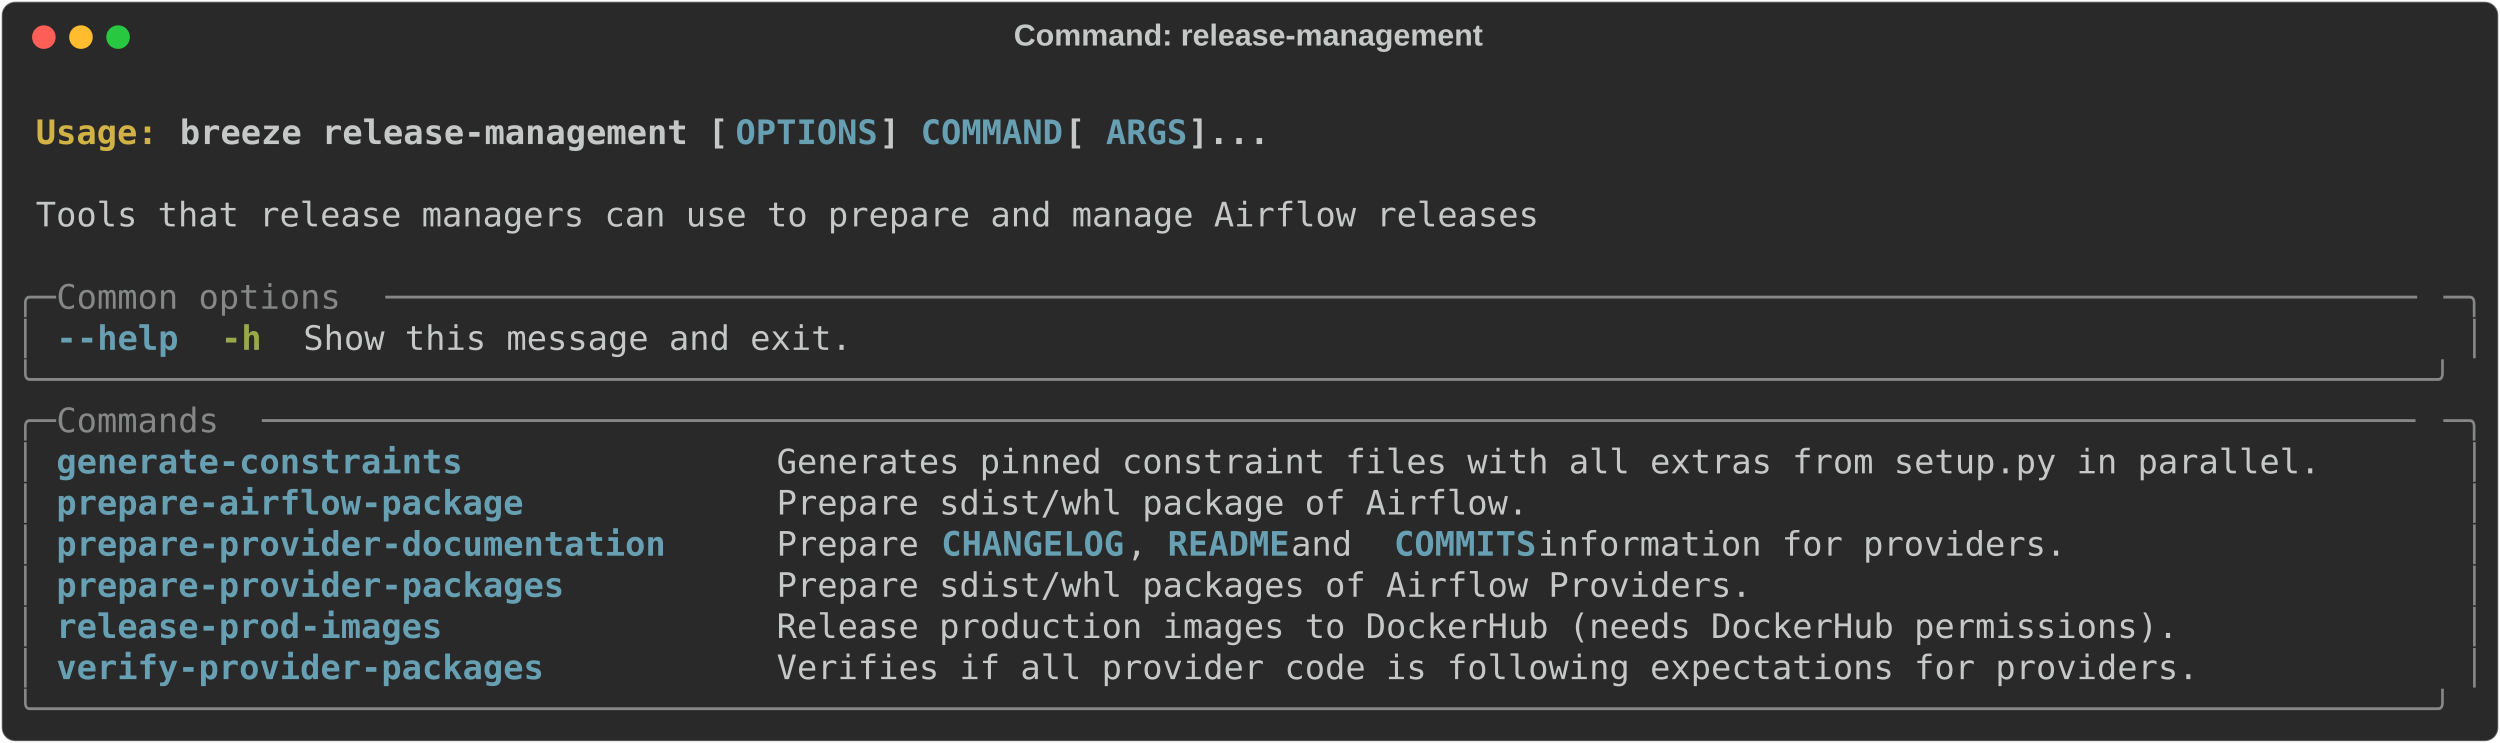
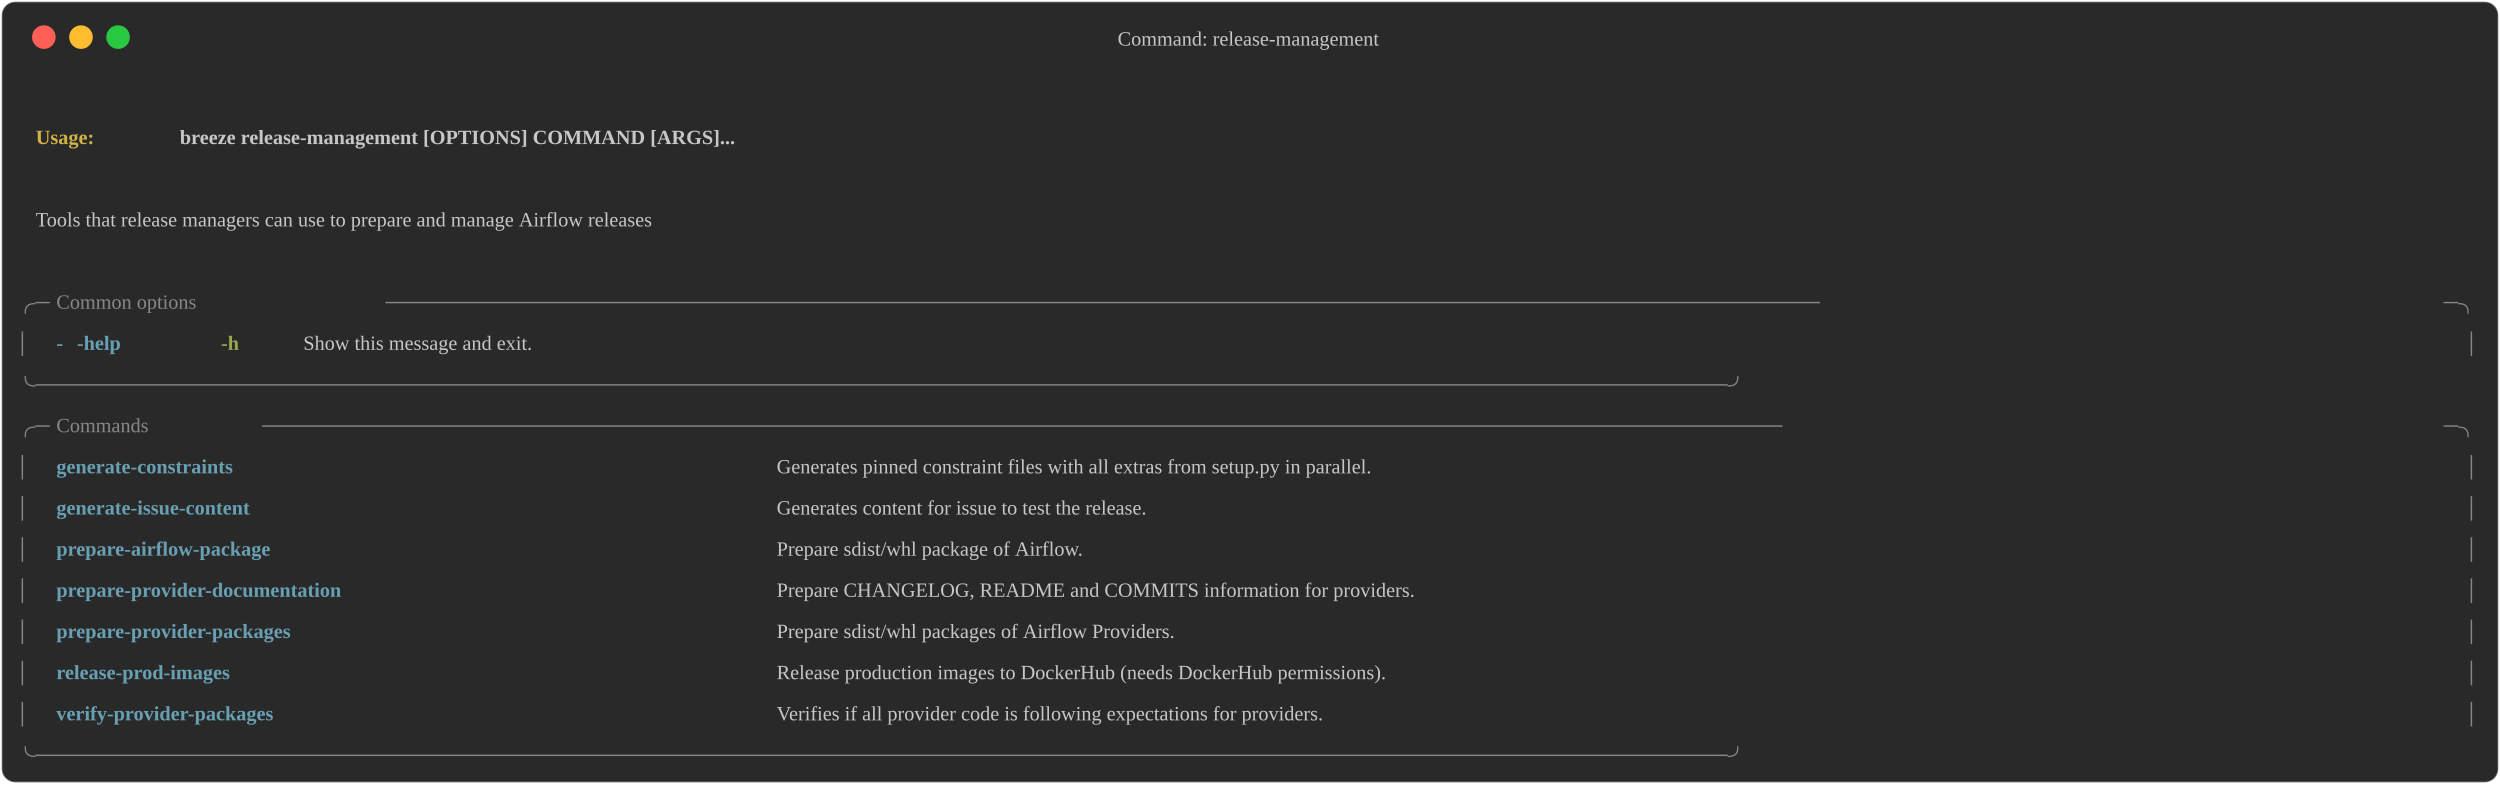
- <svg xmlns="http://www.w3.org/2000/svg" class="rich-terminal" viewBox="0 0 1482 440.4">
+ <svg xmlns="http://www.w3.org/2000/svg" class="rich-terminal" viewBox="0 0 1482 464.8">
  <style>

    @font-face {
        font-family: "Fira Code";
        src: local("FiraCode-Regular"),
                url("https://cdnjs.cloudflare.com/ajax/libs/firacode/6.2.0/woff2/FiraCode-Regular.woff2") format("woff2"),
                url("https://cdnjs.cloudflare.com/ajax/libs/firacode/6.2.0/woff/FiraCode-Regular.woff") format("woff");
        font-style: normal;
        font-weight: 400;
    }
    @font-face {
        font-family: "Fira Code";
        src: local("FiraCode-Bold"),
                url("https://cdnjs.cloudflare.com/ajax/libs/firacode/6.2.0/woff2/FiraCode-Bold.woff2") format("woff2"),
                url("https://cdnjs.cloudflare.com/ajax/libs/firacode/6.2.0/woff/FiraCode-Bold.woff") format("woff");
        font-style: bold;
        font-weight: 700;
    }

    .terminal-1770299259-matrix {
        font-family: Fira Code, monospace;
        font-size: 20px;
        line-height: 24.4px;
        font-variant-east-asian: full-width;
    }

    .terminal-1770299259-title {
        font-size: 18px;
        font-weight: bold;
        font-family: arial;
    }

-     .terminal-1770299259-r1 { fill: #c5c8c6;font-weight: bold }
- .terminal-1770299259-r2 { fill: #c5c8c6 }
- .terminal-1770299259-r3 { fill: #d0b344;font-weight: bold }
- .terminal-1770299259-r4 { fill: #68a0b3;font-weight: bold }
- .terminal-1770299259-r5 { fill: #868887 }
- .terminal-1770299259-r6 { fill: #98a84b;font-weight: bold }
+     .breeze-release-management-r1 { fill: #c5c8c6;font-weight: bold }
+ .breeze-release-management-r2 { fill: #c5c8c6 }
+ .breeze-release-management-r3 { fill: #d0b344;font-weight: bold }
+ .breeze-release-management-r4 { fill: #868887 }
+ .breeze-release-management-r5 { fill: #68a0b3;font-weight: bold }
+ .breeze-release-management-r6 { fill: #98a84b;font-weight: bold }
    </style>
  <defs>
-     <clipPath id="terminal-1770299259-clip-terminal">
-       <rect x="0" y="0" width="1463.0" height="389.4" />
+     <clipPath id="breeze-release-management-clip-terminal">
+       <rect x="0" y="0" width="1463.0" height="413.8" />
    </clipPath>
    <clipPath id="terminal-1770299259-line-0">
      <rect x="0" y="1.5" width="1464" height="24.65" />
    </clipPath>
    <clipPath id="terminal-1770299259-line-1">
      <rect x="0" y="25.9" width="1464" height="24.65" />
    </clipPath>
    <clipPath id="terminal-1770299259-line-2">
      <rect x="0" y="50.3" width="1464" height="24.65" />
    </clipPath>
    <clipPath id="terminal-1770299259-line-3">
      <rect x="0" y="74.7" width="1464" height="24.65" />
    </clipPath>
    <clipPath id="terminal-1770299259-line-4">
      <rect x="0" y="99.1" width="1464" height="24.65" />
    </clipPath>
    <clipPath id="terminal-1770299259-line-5">
      <rect x="0" y="123.5" width="1464" height="24.65" />
    </clipPath>
    <clipPath id="terminal-1770299259-line-6">
      <rect x="0" y="147.9" width="1464" height="24.65" />
    </clipPath>
    <clipPath id="terminal-1770299259-line-7">
      <rect x="0" y="172.3" width="1464" height="24.65" />
    </clipPath>
    <clipPath id="terminal-1770299259-line-8">
      <rect x="0" y="196.7" width="1464" height="24.65" />
    </clipPath>
    <clipPath id="terminal-1770299259-line-9">
      <rect x="0" y="221.1" width="1464" height="24.65" />
    </clipPath>
    <clipPath id="terminal-1770299259-line-10">
      <rect x="0" y="245.5" width="1464" height="24.65" />
    </clipPath>
    <clipPath id="terminal-1770299259-line-11">
      <rect x="0" y="269.9" width="1464" height="24.65" />
    </clipPath>
    <clipPath id="terminal-1770299259-line-12">
      <rect x="0" y="294.3" width="1464" height="24.65" />
    </clipPath>
    <clipPath id="terminal-1770299259-line-13">
      <rect x="0" y="318.7" width="1464" height="24.65" />
    </clipPath>
    <clipPath id="terminal-1770299259-line-14">
      <rect x="0" y="343.1" width="1464" height="24.65" />
    </clipPath>
+     <clipPath id="breeze-release-management-line-15">
+       <rect x="0" y="367.5" width="1464" height="24.65" />
+     </clipPath>
  </defs>
-   <rect fill="#292929" stroke="rgba(255,255,255,0.35)" stroke-width="1" x="1" y="1" width="1480" height="438.4" rx="8" />
-   <text class="terminal-1770299259-title" fill="#c5c8c6" text-anchor="middle" x="740" y="27">Command: release-management</text>
+   <rect fill="#292929" stroke="rgba(255,255,255,0.35)" stroke-width="1" x="1" y="1" width="1480" height="462.8" rx="8" />
+   <text class="breeze-release-management-title" fill="#c5c8c6" text-anchor="middle" x="740" y="27">Command: release-management</text>
  <g transform="translate(26,22)">
    <circle cx="0" cy="0" r="7" fill="#ff5f57" />
    <circle cx="22" cy="0" r="7" fill="#febc2e" />
    <circle cx="44" cy="0" r="7" fill="#28c840" />
  </g>
  <g transform="translate(9, 41)" clip-path="url(#terminal-1770299259-clip-terminal)">
-     <g class="terminal-1770299259-matrix">
-       <text class="terminal-1770299259-r2" x="1464" y="20" textLength="12.2" clip-path="url(#terminal-1770299259-line-0)">
+     <g class="breeze-release-management-matrix">
+       <text class="breeze-release-management-r2" x="1464" y="20" textLength="12.2" clip-path="url(#breeze-release-management-line-0)">
</text>
-       <text class="terminal-1770299259-r3" x="12.2" y="44.4" textLength="85.4" clip-path="url(#terminal-1770299259-line-1)">Usage: </text>
-       <text class="terminal-1770299259-r1" x="97.6" y="44.4" textLength="329.4" clip-path="url(#terminal-1770299259-line-1)">breeze release-management [</text>
-       <text class="terminal-1770299259-r4" x="427" y="44.4" textLength="85.4" clip-path="url(#terminal-1770299259-line-1)">OPTIONS</text>
-       <text class="terminal-1770299259-r1" x="512.4" y="44.4" textLength="24.4" clip-path="url(#terminal-1770299259-line-1)">] </text>
-       <text class="terminal-1770299259-r4" x="536.8" y="44.4" textLength="85.4" clip-path="url(#terminal-1770299259-line-1)">COMMAND</text>
-       <text class="terminal-1770299259-r1" x="622.2" y="44.4" textLength="24.4" clip-path="url(#terminal-1770299259-line-1)"> [</text>
-       <text class="terminal-1770299259-r4" x="646.6" y="44.4" textLength="48.8" clip-path="url(#terminal-1770299259-line-1)">ARGS</text>
-       <text class="terminal-1770299259-r1" x="695.4" y="44.4" textLength="48.8" clip-path="url(#terminal-1770299259-line-1)">]...</text>
-       <text class="terminal-1770299259-r2" x="1464" y="44.4" textLength="12.2" clip-path="url(#terminal-1770299259-line-1)">
+       <text class="breeze-release-management-r3" x="12.2" y="44.4" textLength="85.4" clip-path="url(#breeze-release-management-line-1)">Usage: </text>
+       <text class="breeze-release-management-r1" x="97.6" y="44.4" textLength="646.6" clip-path="url(#breeze-release-management-line-1)">breeze release-management [OPTIONS] COMMAND [ARGS]...</text>
+       <text class="breeze-release-management-r2" x="1464" y="44.4" textLength="12.2" clip-path="url(#breeze-release-management-line-1)">
</text>
-       <text class="terminal-1770299259-r2" x="1464" y="68.8" textLength="12.2" clip-path="url(#terminal-1770299259-line-2)">
+       <text class="breeze-release-management-r2" x="1464" y="68.8" textLength="12.2" clip-path="url(#breeze-release-management-line-2)">
</text>
-       <text class="terminal-1770299259-r2" x="12.2" y="93.2" textLength="902.8" clip-path="url(#terminal-1770299259-line-3)">Tools that release managers can use to prepare and manage Airflow releases</text>
-       <text class="terminal-1770299259-r2" x="1464" y="93.2" textLength="12.2" clip-path="url(#terminal-1770299259-line-3)">
+       <text class="breeze-release-management-r2" x="12.2" y="93.2" textLength="902.8" clip-path="url(#breeze-release-management-line-3)">Tools that release managers can use to prepare and manage Airflow releases</text>
+       <text class="breeze-release-management-r2" x="1464" y="93.2" textLength="12.2" clip-path="url(#breeze-release-management-line-3)">
</text>
-       <text class="terminal-1770299259-r2" x="1464" y="117.6" textLength="12.2" clip-path="url(#terminal-1770299259-line-4)">
+       <text class="breeze-release-management-r2" x="1464" y="117.6" textLength="12.2" clip-path="url(#breeze-release-management-line-4)">
</text>
-       <text class="terminal-1770299259-r5" x="0" y="142" textLength="24.4" clip-path="url(#terminal-1770299259-line-5)">╭─</text>
-       <text class="terminal-1770299259-r5" x="24.4" y="142" textLength="195.2" clip-path="url(#terminal-1770299259-line-5)"> Common options </text>
-       <text class="terminal-1770299259-r5" x="219.6" y="142" textLength="1220" clip-path="url(#terminal-1770299259-line-5)">────────────────────────────────────────────────────────────────────────────────────────────────────</text>
-       <text class="terminal-1770299259-r5" x="1439.6" y="142" textLength="24.4" clip-path="url(#terminal-1770299259-line-5)">─╮</text>
-       <text class="terminal-1770299259-r2" x="1464" y="142" textLength="12.2" clip-path="url(#terminal-1770299259-line-5)">
+       <text class="breeze-release-management-r4" x="0" y="142" textLength="24.4" clip-path="url(#breeze-release-management-line-5)">╭─</text>
+       <text class="breeze-release-management-r4" x="24.4" y="142" textLength="195.2" clip-path="url(#breeze-release-management-line-5)"> Common options </text>
+       <text class="breeze-release-management-r4" x="219.6" y="142" textLength="1220" clip-path="url(#breeze-release-management-line-5)">────────────────────────────────────────────────────────────────────────────────────────────────────</text>
+       <text class="breeze-release-management-r4" x="1439.6" y="142" textLength="24.4" clip-path="url(#breeze-release-management-line-5)">─╮</text>
+       <text class="breeze-release-management-r2" x="1464" y="142" textLength="12.2" clip-path="url(#breeze-release-management-line-5)">
</text>
-       <text class="terminal-1770299259-r5" x="0" y="166.4" textLength="12.2" clip-path="url(#terminal-1770299259-line-6)">│</text>
-       <text class="terminal-1770299259-r4" x="24.4" y="166.4" textLength="12.2" clip-path="url(#terminal-1770299259-line-6)">-</text>
-       <text class="terminal-1770299259-r4" x="36.6" y="166.4" textLength="61" clip-path="url(#terminal-1770299259-line-6)">-help</text>
-       <text class="terminal-1770299259-r6" x="122" y="166.4" textLength="24.4" clip-path="url(#terminal-1770299259-line-6)">-h</text>
-       <text class="terminal-1770299259-r2" x="170.8" y="166.4" textLength="329.4" clip-path="url(#terminal-1770299259-line-6)">Show this message and exit.</text>
-       <text class="terminal-1770299259-r5" x="1451.8" y="166.4" textLength="12.2" clip-path="url(#terminal-1770299259-line-6)">│</text>
-       <text class="terminal-1770299259-r2" x="1464" y="166.4" textLength="12.2" clip-path="url(#terminal-1770299259-line-6)">
+       <text class="breeze-release-management-r4" x="0" y="166.4" textLength="12.2" clip-path="url(#breeze-release-management-line-6)">│</text>
+       <text class="breeze-release-management-r5" x="24.4" y="166.4" textLength="12.2" clip-path="url(#breeze-release-management-line-6)">-</text>
+       <text class="breeze-release-management-r5" x="36.6" y="166.4" textLength="61" clip-path="url(#breeze-release-management-line-6)">-help</text>
+       <text class="breeze-release-management-r6" x="122" y="166.4" textLength="24.4" clip-path="url(#breeze-release-management-line-6)">-h</text>
+       <text class="breeze-release-management-r2" x="170.8" y="166.4" textLength="329.4" clip-path="url(#breeze-release-management-line-6)">Show this message and exit.</text>
+       <text class="breeze-release-management-r4" x="1451.8" y="166.4" textLength="12.2" clip-path="url(#breeze-release-management-line-6)">│</text>
+       <text class="breeze-release-management-r2" x="1464" y="166.4" textLength="12.2" clip-path="url(#breeze-release-management-line-6)">
</text>
-       <text class="terminal-1770299259-r5" x="0" y="190.8" textLength="1464" clip-path="url(#terminal-1770299259-line-7)">╰──────────────────────────────────────────────────────────────────────────────────────────────────────────────────────╯</text>
-       <text class="terminal-1770299259-r2" x="1464" y="190.8" textLength="12.2" clip-path="url(#terminal-1770299259-line-7)">
+       <text class="breeze-release-management-r4" x="0" y="190.8" textLength="1464" clip-path="url(#breeze-release-management-line-7)">╰──────────────────────────────────────────────────────────────────────────────────────────────────────────────────────╯</text>
+       <text class="breeze-release-management-r2" x="1464" y="190.8" textLength="12.2" clip-path="url(#breeze-release-management-line-7)">
</text>
-       <text class="terminal-1770299259-r5" x="0" y="215.2" textLength="24.4" clip-path="url(#terminal-1770299259-line-8)">╭─</text>
-       <text class="terminal-1770299259-r5" x="24.4" y="215.2" textLength="122" clip-path="url(#terminal-1770299259-line-8)"> Commands </text>
-       <text class="terminal-1770299259-r5" x="146.4" y="215.2" textLength="1293.2" clip-path="url(#terminal-1770299259-line-8)">──────────────────────────────────────────────────────────────────────────────────────────────────────────</text>
-       <text class="terminal-1770299259-r5" x="1439.6" y="215.2" textLength="24.4" clip-path="url(#terminal-1770299259-line-8)">─╮</text>
-       <text class="terminal-1770299259-r2" x="1464" y="215.2" textLength="12.2" clip-path="url(#terminal-1770299259-line-8)">
+       <text class="breeze-release-management-r4" x="0" y="215.2" textLength="24.4" clip-path="url(#breeze-release-management-line-8)">╭─</text>
+       <text class="breeze-release-management-r4" x="24.4" y="215.2" textLength="122" clip-path="url(#breeze-release-management-line-8)"> Commands </text>
+       <text class="breeze-release-management-r4" x="146.4" y="215.2" textLength="1293.2" clip-path="url(#breeze-release-management-line-8)">──────────────────────────────────────────────────────────────────────────────────────────────────────────</text>
+       <text class="breeze-release-management-r4" x="1439.6" y="215.2" textLength="24.4" clip-path="url(#breeze-release-management-line-8)">─╮</text>
+       <text class="breeze-release-management-r2" x="1464" y="215.2" textLength="12.2" clip-path="url(#breeze-release-management-line-8)">
</text>
-       <text class="terminal-1770299259-r5" x="0" y="239.6" textLength="12.2" clip-path="url(#terminal-1770299259-line-9)">│</text>
-       <text class="terminal-1770299259-r4" x="24.4" y="239.6" textLength="402.6" clip-path="url(#terminal-1770299259-line-9)">generate-constraints             </text>
-       <text class="terminal-1770299259-r2" x="451.4" y="239.6" textLength="988.2" clip-path="url(#terminal-1770299259-line-9)">Generates pinned constraint files with all extras from setup.py in parallel.     </text>
-       <text class="terminal-1770299259-r5" x="1451.8" y="239.6" textLength="12.2" clip-path="url(#terminal-1770299259-line-9)">│</text>
-       <text class="terminal-1770299259-r2" x="1464" y="239.6" textLength="12.2" clip-path="url(#terminal-1770299259-line-9)">
+       <text class="breeze-release-management-r4" x="0" y="239.6" textLength="12.2" clip-path="url(#breeze-release-management-line-9)">│</text>
+       <text class="breeze-release-management-r5" x="24.4" y="239.6" textLength="402.6" clip-path="url(#breeze-release-management-line-9)">generate-constraints             </text>
+       <text class="breeze-release-management-r2" x="451.4" y="239.6" textLength="988.2" clip-path="url(#breeze-release-management-line-9)">Generates pinned constraint files with all extras from setup.py in parallel.     </text>
+       <text class="breeze-release-management-r4" x="1451.8" y="239.6" textLength="12.2" clip-path="url(#breeze-release-management-line-9)">│</text>
+       <text class="breeze-release-management-r2" x="1464" y="239.6" textLength="12.2" clip-path="url(#breeze-release-management-line-9)">
</text>
-       <text class="terminal-1770299259-r5" x="0" y="264" textLength="12.2" clip-path="url(#terminal-1770299259-line-10)">│</text>
-       <text class="terminal-1770299259-r4" x="24.4" y="264" textLength="402.6" clip-path="url(#terminal-1770299259-line-10)">prepare-airflow-package          </text>
-       <text class="terminal-1770299259-r2" x="451.4" y="264" textLength="988.2" clip-path="url(#terminal-1770299259-line-10)">Prepare sdist/whl package of Airflow.                                            </text>
-       <text class="terminal-1770299259-r5" x="1451.8" y="264" textLength="12.2" clip-path="url(#terminal-1770299259-line-10)">│</text>
-       <text class="terminal-1770299259-r2" x="1464" y="264" textLength="12.2" clip-path="url(#terminal-1770299259-line-10)">
+       <text class="breeze-release-management-r4" x="0" y="264" textLength="12.2" clip-path="url(#breeze-release-management-line-10)">│</text>
+       <text class="breeze-release-management-r5" x="24.4" y="264" textLength="402.6" clip-path="url(#breeze-release-management-line-10)">generate-issue-content           </text>
+       <text class="breeze-release-management-r2" x="451.4" y="264" textLength="988.2" clip-path="url(#breeze-release-management-line-10)">Generates content for issue to test the release.                                 </text>
+       <text class="breeze-release-management-r4" x="1451.8" y="264" textLength="12.2" clip-path="url(#breeze-release-management-line-10)">│</text>
+       <text class="breeze-release-management-r2" x="1464" y="264" textLength="12.2" clip-path="url(#breeze-release-management-line-10)">
</text>
-       <text class="terminal-1770299259-r5" x="0" y="288.4" textLength="12.2" clip-path="url(#terminal-1770299259-line-11)">│</text>
-       <text class="terminal-1770299259-r4" x="24.4" y="288.4" textLength="402.6" clip-path="url(#terminal-1770299259-line-11)">prepare-provider-documentation   </text>
-       <text class="terminal-1770299259-r2" x="451.4" y="288.4" textLength="97.6" clip-path="url(#terminal-1770299259-line-11)">Prepare </text>
-       <text class="terminal-1770299259-r4" x="549" y="288.4" textLength="109.8" clip-path="url(#terminal-1770299259-line-11)">CHANGELOG</text>
-       <text class="terminal-1770299259-r2" x="658.8" y="288.4" textLength="24.4" clip-path="url(#terminal-1770299259-line-11)">, </text>
-       <text class="terminal-1770299259-r4" x="683.2" y="288.4" textLength="73.2" clip-path="url(#terminal-1770299259-line-11)">README</text>
-       <text class="terminal-1770299259-r2" x="756.4" y="288.4" textLength="61" clip-path="url(#terminal-1770299259-line-11)"> and </text>
-       <text class="terminal-1770299259-r4" x="817.4" y="288.4" textLength="85.4" clip-path="url(#terminal-1770299259-line-11)">COMMITS</text>
-       <text class="terminal-1770299259-r2" x="902.8" y="288.4" textLength="536.8" clip-path="url(#terminal-1770299259-line-11)"> information for providers.                 </text>
-       <text class="terminal-1770299259-r5" x="1451.8" y="288.4" textLength="12.2" clip-path="url(#terminal-1770299259-line-11)">│</text>
-       <text class="terminal-1770299259-r2" x="1464" y="288.4" textLength="12.2" clip-path="url(#terminal-1770299259-line-11)">
+       <text class="breeze-release-management-r4" x="0" y="288.4" textLength="12.2" clip-path="url(#breeze-release-management-line-11)">│</text>
+       <text class="breeze-release-management-r5" x="24.4" y="288.4" textLength="402.6" clip-path="url(#breeze-release-management-line-11)">prepare-airflow-package          </text>
+       <text class="breeze-release-management-r2" x="451.4" y="288.4" textLength="988.2" clip-path="url(#breeze-release-management-line-11)">Prepare sdist/whl package of Airflow.                                            </text>
+       <text class="breeze-release-management-r4" x="1451.8" y="288.4" textLength="12.2" clip-path="url(#breeze-release-management-line-11)">│</text>
+       <text class="breeze-release-management-r2" x="1464" y="288.4" textLength="12.2" clip-path="url(#breeze-release-management-line-11)">
</text>
-       <text class="terminal-1770299259-r5" x="0" y="312.8" textLength="12.2" clip-path="url(#terminal-1770299259-line-12)">│</text>
-       <text class="terminal-1770299259-r4" x="24.4" y="312.8" textLength="402.6" clip-path="url(#terminal-1770299259-line-12)">prepare-provider-packages        </text>
-       <text class="terminal-1770299259-r2" x="451.4" y="312.8" textLength="988.2" clip-path="url(#terminal-1770299259-line-12)">Prepare sdist/whl packages of Airflow Providers.                                 </text>
-       <text class="terminal-1770299259-r5" x="1451.8" y="312.8" textLength="12.2" clip-path="url(#terminal-1770299259-line-12)">│</text>
-       <text class="terminal-1770299259-r2" x="1464" y="312.8" textLength="12.2" clip-path="url(#terminal-1770299259-line-12)">
+       <text class="breeze-release-management-r4" x="0" y="312.8" textLength="12.2" clip-path="url(#breeze-release-management-line-12)">│</text>
+       <text class="breeze-release-management-r5" x="24.4" y="312.8" textLength="402.6" clip-path="url(#breeze-release-management-line-12)">prepare-provider-documentation   </text>
+       <text class="breeze-release-management-r2" x="451.4" y="312.8" textLength="988.2" clip-path="url(#breeze-release-management-line-12)">Prepare CHANGELOG, README and COMMITS information for providers.                 </text>
+       <text class="breeze-release-management-r4" x="1451.8" y="312.8" textLength="12.2" clip-path="url(#breeze-release-management-line-12)">│</text>
+       <text class="breeze-release-management-r2" x="1464" y="312.8" textLength="12.2" clip-path="url(#breeze-release-management-line-12)">
</text>
-       <text class="terminal-1770299259-r5" x="0" y="337.2" textLength="12.2" clip-path="url(#terminal-1770299259-line-13)">│</text>
-       <text class="terminal-1770299259-r4" x="24.4" y="337.2" textLength="402.6" clip-path="url(#terminal-1770299259-line-13)">release-prod-images              </text>
-       <text class="terminal-1770299259-r2" x="451.4" y="337.2" textLength="988.2" clip-path="url(#terminal-1770299259-line-13)">Release production images to DockerHub (needs DockerHub permissions).            </text>
-       <text class="terminal-1770299259-r5" x="1451.8" y="337.2" textLength="12.2" clip-path="url(#terminal-1770299259-line-13)">│</text>
-       <text class="terminal-1770299259-r2" x="1464" y="337.2" textLength="12.2" clip-path="url(#terminal-1770299259-line-13)">
+       <text class="breeze-release-management-r4" x="0" y="337.2" textLength="12.2" clip-path="url(#breeze-release-management-line-13)">│</text>
+       <text class="breeze-release-management-r5" x="24.4" y="337.2" textLength="402.6" clip-path="url(#breeze-release-management-line-13)">prepare-provider-packages        </text>
+       <text class="breeze-release-management-r2" x="451.4" y="337.2" textLength="988.2" clip-path="url(#breeze-release-management-line-13)">Prepare sdist/whl packages of Airflow Providers.                                 </text>
+       <text class="breeze-release-management-r4" x="1451.8" y="337.2" textLength="12.2" clip-path="url(#breeze-release-management-line-13)">│</text>
+       <text class="breeze-release-management-r2" x="1464" y="337.2" textLength="12.2" clip-path="url(#breeze-release-management-line-13)">
</text>
-       <text class="terminal-1770299259-r5" x="0" y="361.6" textLength="12.2" clip-path="url(#terminal-1770299259-line-14)">│</text>
-       <text class="terminal-1770299259-r4" x="24.4" y="361.6" textLength="402.6" clip-path="url(#terminal-1770299259-line-14)">verify-provider-packages         </text>
-       <text class="terminal-1770299259-r2" x="451.4" y="361.6" textLength="988.2" clip-path="url(#terminal-1770299259-line-14)">Verifies if all provider code is following expectations for providers.           </text>
-       <text class="terminal-1770299259-r5" x="1451.8" y="361.6" textLength="12.2" clip-path="url(#terminal-1770299259-line-14)">│</text>
-       <text class="terminal-1770299259-r2" x="1464" y="361.6" textLength="12.2" clip-path="url(#terminal-1770299259-line-14)">
+       <text class="breeze-release-management-r4" x="0" y="361.6" textLength="12.2" clip-path="url(#breeze-release-management-line-14)">│</text>
+       <text class="breeze-release-management-r5" x="24.4" y="361.6" textLength="402.6" clip-path="url(#breeze-release-management-line-14)">release-prod-images              </text>
+       <text class="breeze-release-management-r2" x="451.4" y="361.6" textLength="988.2" clip-path="url(#breeze-release-management-line-14)">Release production images to DockerHub (needs DockerHub permissions).            </text>
+       <text class="breeze-release-management-r4" x="1451.8" y="361.6" textLength="12.2" clip-path="url(#breeze-release-management-line-14)">│</text>
+       <text class="breeze-release-management-r2" x="1464" y="361.6" textLength="12.2" clip-path="url(#breeze-release-management-line-14)">
</text>
-       <text class="terminal-1770299259-r5" x="0" y="386" textLength="1464" clip-path="url(#terminal-1770299259-line-15)">╰──────────────────────────────────────────────────────────────────────────────────────────────────────────────────────╯</text>
-       <text class="terminal-1770299259-r2" x="1464" y="386" textLength="12.2" clip-path="url(#terminal-1770299259-line-15)">
+       <text class="breeze-release-management-r4" x="0" y="386" textLength="12.2" clip-path="url(#breeze-release-management-line-15)">│</text>
+       <text class="breeze-release-management-r5" x="24.4" y="386" textLength="402.6" clip-path="url(#breeze-release-management-line-15)">verify-provider-packages         </text>
+       <text class="breeze-release-management-r2" x="451.4" y="386" textLength="988.2" clip-path="url(#breeze-release-management-line-15)">Verifies if all provider code is following expectations for providers.           </text>
+       <text class="breeze-release-management-r4" x="1451.8" y="386" textLength="12.2" clip-path="url(#breeze-release-management-line-15)">│</text>
+       <text class="breeze-release-management-r2" x="1464" y="386" textLength="12.2" clip-path="url(#breeze-release-management-line-15)">
+ </text>
+       <text class="breeze-release-management-r4" x="0" y="410.4" textLength="1464" clip-path="url(#breeze-release-management-line-16)">╰──────────────────────────────────────────────────────────────────────────────────────────────────────────────────────╯</text>
+       <text class="breeze-release-management-r2" x="1464" y="410.4" textLength="12.2" clip-path="url(#breeze-release-management-line-16)">
</text>
    </g>
  </g>
</svg>
